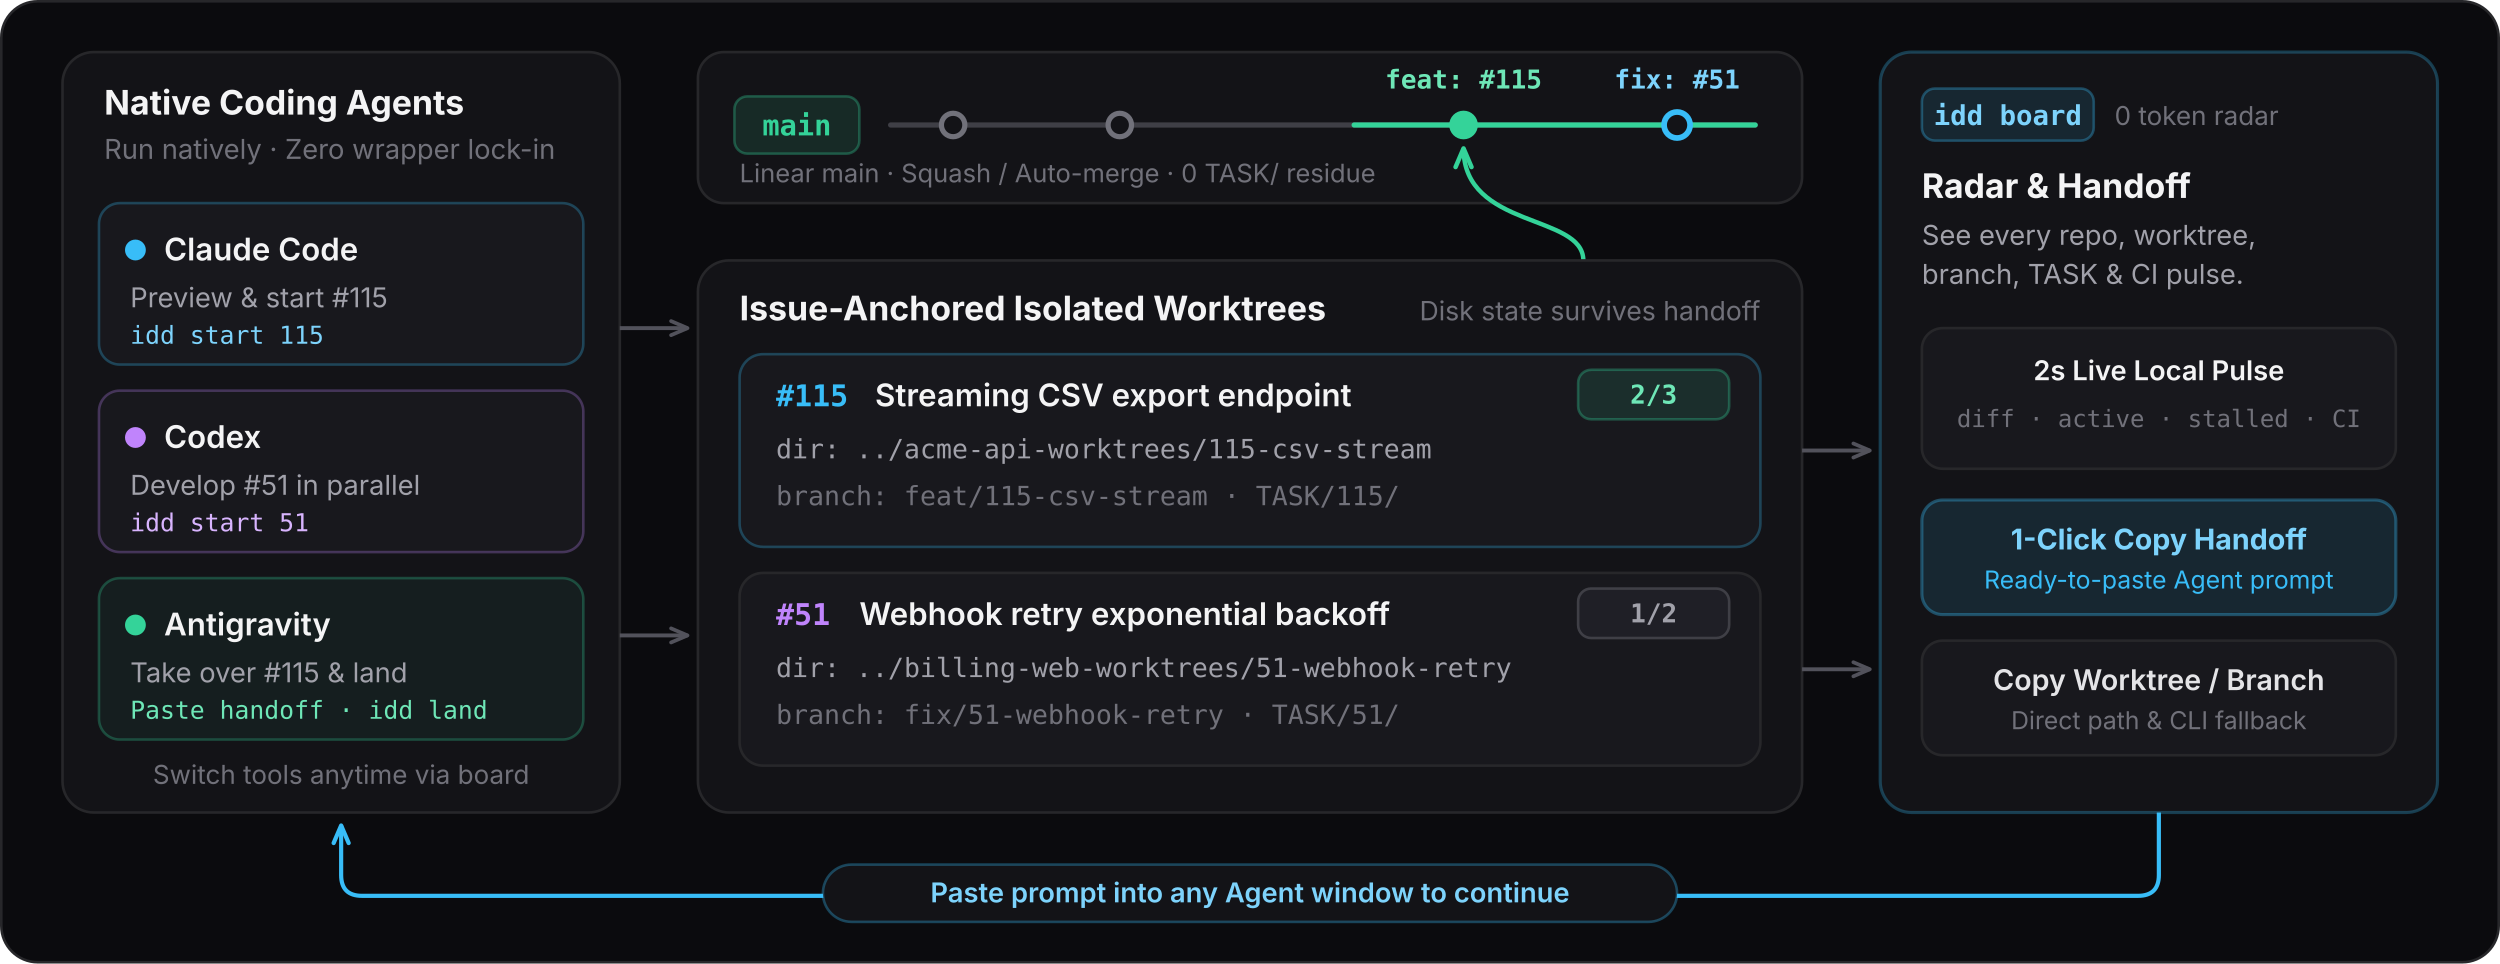
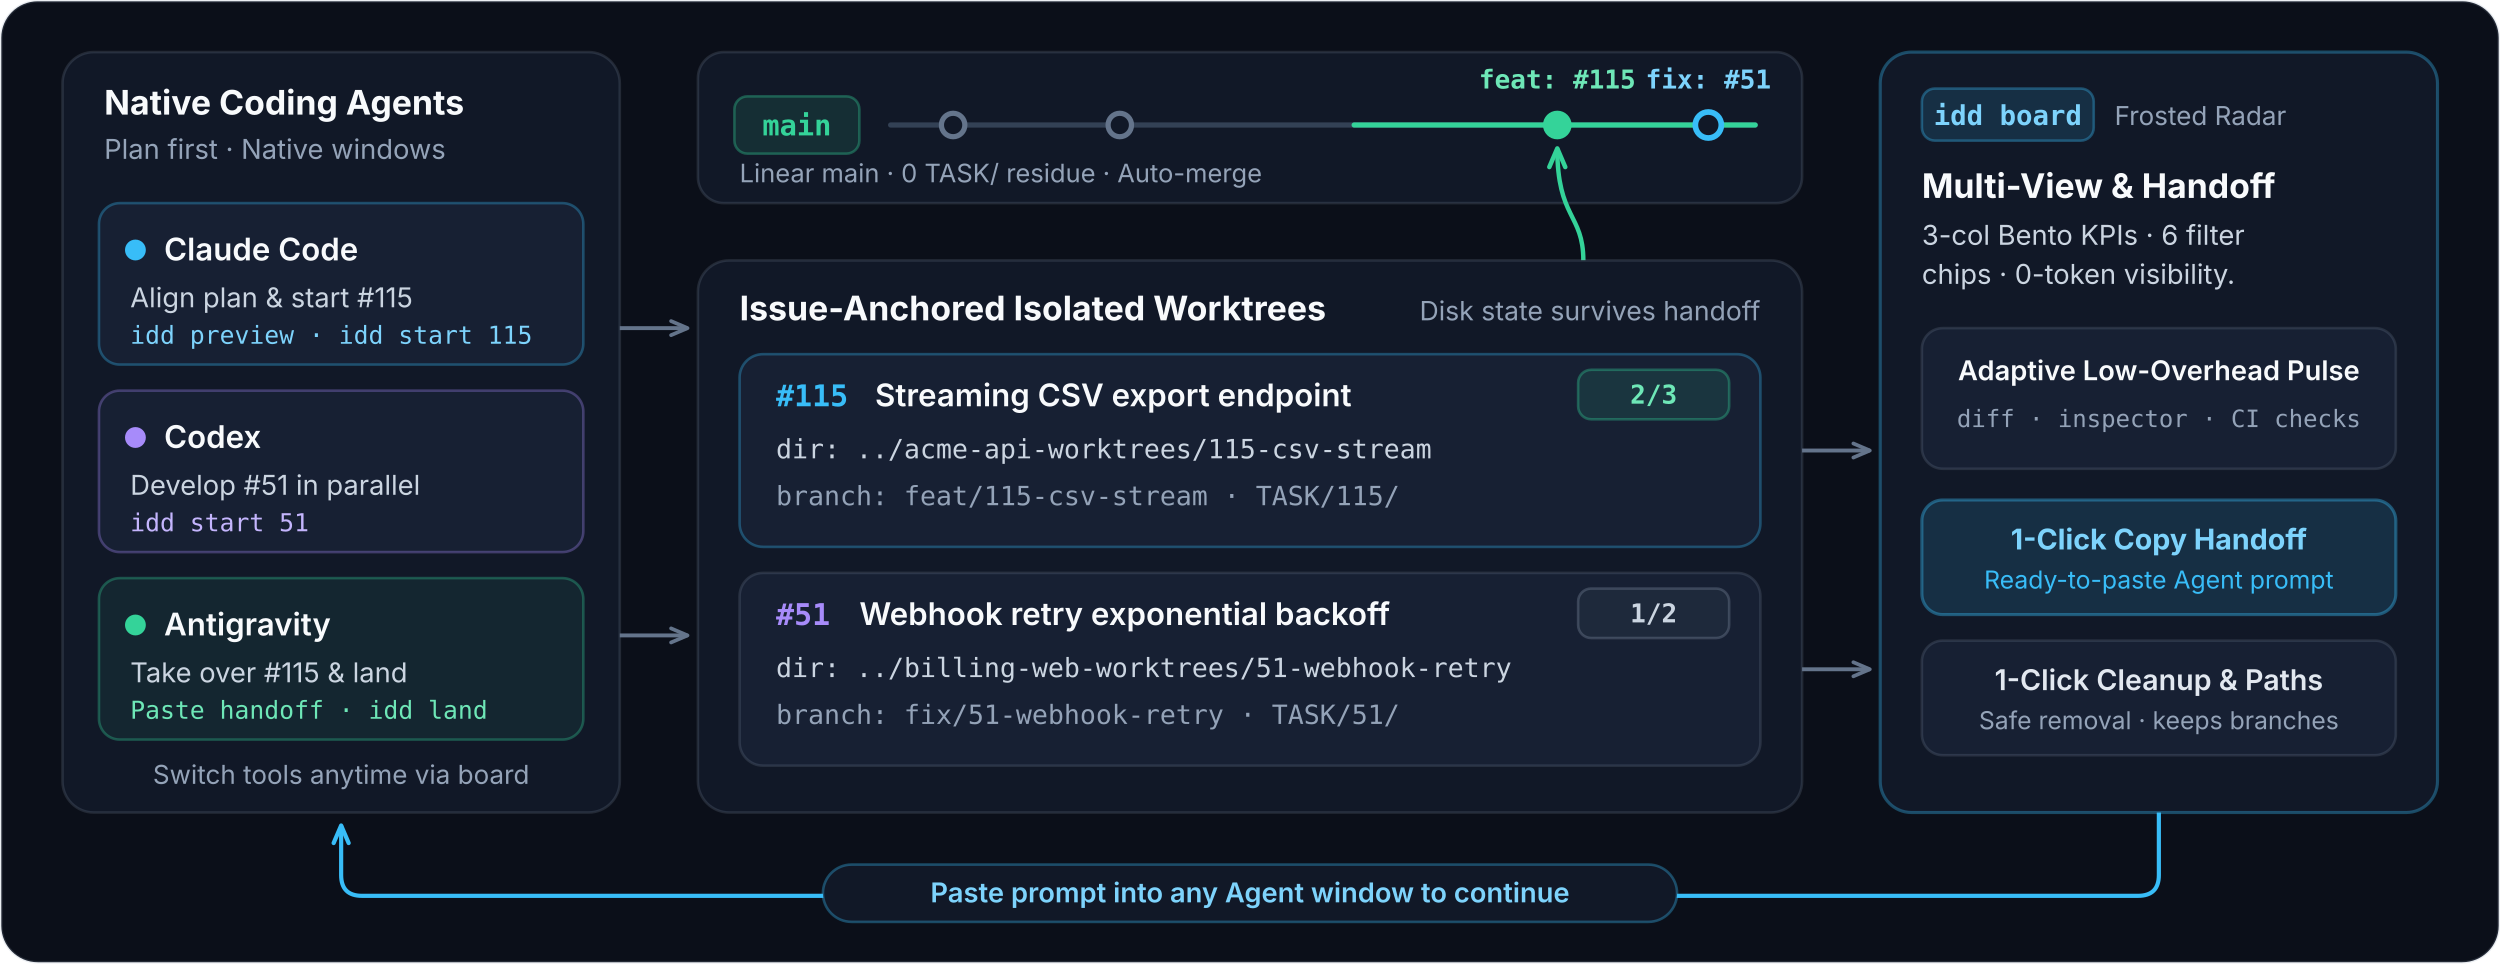
<svg xmlns="http://www.w3.org/2000/svg" viewBox="0 0 960 370" width="100%" role="img" aria-label="IDD Parallel Native Agents and Handoff Architecture (Dark)">
  <defs>
    <marker id="arr-muted-d" viewBox="0 0 10 10" refX="8" refY="5" markerWidth="6" markerHeight="6" orient="auto">
-       <path d="M 1 2 L 8 5 L 1 8" fill="none" stroke="#52525b" stroke-width="1.6" stroke-linecap="round" stroke-linejoin="round" />
+       <path d="M 1 2 L 8 5 L 1 8" fill="none" stroke="#64748b" stroke-width="1.6" stroke-linecap="round" stroke-linejoin="round" />
    </marker>
    <marker id="arr-accent-d" viewBox="0 0 10 10" refX="8" refY="5" markerWidth="6" markerHeight="6" orient="auto">
      <path d="M 1 2 L 8 5 L 1 8" fill="none" stroke="#38bdf8" stroke-width="1.7" stroke-linecap="round" stroke-linejoin="round" />
    </marker>
    <marker id="arr-green-d" viewBox="0 0 10 10" refX="8" refY="5" markerWidth="6" markerHeight="6" orient="auto">
      <path d="M 1 2 L 8 5 L 1 8" fill="none" stroke="#34d399" stroke-width="1.7" stroke-linecap="round" stroke-linejoin="round" />
    </marker>
  </defs>
  <style>
    .sans { font-family: -apple-system, BlinkMacSystemFont, "SF Pro Text", "Inter", "Segoe UI", Helvetica, Arial, sans-serif; }
    .mono { font-family: "SF Mono", ui-monospace, SFMono-Regular, Menlo, Monaco, Consolas, monospace; }
  </style>
-   <rect x="0.5" y="0.5" width="959" height="369" rx="14" fill="#0b0b0e" stroke="#27272a" stroke-width="1" />
-   <rect x="24" y="20" width="214" height="292" rx="12" fill="#131317" stroke="#27272a" stroke-width="1" />
-   <text x="40" y="44" fill="#f4f4f5" font-size="13" font-weight="650" class="sans">Native Coding Agents</text>
-   <text x="40" y="61" fill="#71717a" font-size="10.5" class="sans">Run natively · Zero wrapper lock-in</text>
-   <rect x="38" y="78" width="186" height="62" rx="8" fill="#18181d" stroke="rgba(56,189,248,0.28)" stroke-width="1" />
+   <rect x="0.5" y="0.5" width="959" height="369" rx="14" fill="#0b0f19" stroke="rgba(148,163,184,0.18)" stroke-width="1" />
+   <rect x="24" y="20" width="214" height="292" rx="12" fill="#111827" stroke="rgba(148,163,184,0.18)" stroke-width="1" />
+   <text x="40" y="44" fill="#f8fafc" font-size="13" font-weight="650" class="sans">Native Coding Agents</text>
+   <text x="40" y="61" fill="#94a3b8" font-size="10.5" class="sans">Plan first · Native windows</text>
+   <rect x="38" y="78" width="186" height="62" rx="8" fill="#172033" stroke="rgba(56,189,248,0.32)" stroke-width="1" />
  <circle cx="52" cy="96" r="4" fill="#38bdf8" />
-   <text x="63" y="100" fill="#f4f4f5" font-size="12" font-weight="600" class="sans">Claude Code</text>
-   <text x="50" y="118" fill="#a1a1aa" font-size="10.5" class="sans">Preview &amp; start #115</text>
-   <text x="50" y="132" fill="#7dd3fc" font-size="9.5" class="mono">idd start 115</text>
-   <rect x="38" y="150" width="186" height="62" rx="8" fill="#18181d" stroke="rgba(192,132,252,0.28)" stroke-width="1" />
-   <circle cx="52" cy="168" r="4" fill="#c084fc" />
-   <text x="63" y="172" fill="#f4f4f5" font-size="12" font-weight="600" class="sans">Codex</text>
-   <text x="50" y="190" fill="#a1a1aa" font-size="10.5" class="sans">Develop #51 in parallel</text>
-   <text x="50" y="204" fill="#d8b4fe" font-size="9.5" class="mono">idd start 51</text>
-   <rect x="38" y="222" width="186" height="62" rx="8" fill="rgba(52,211,153,0.06)" stroke="rgba(52,211,153,0.28)" stroke-width="1" />
+   <text x="63" y="100" fill="#f8fafc" font-size="12" font-weight="600" class="sans">Claude Code</text>
+   <text x="50" y="118" fill="#cbd5e1" font-size="10.5" class="sans">Align plan &amp; start #115</text>
+   <text x="50" y="132" fill="#7dd3fc" font-size="9.5" class="mono">idd preview · idd start 115</text>
+   <rect x="38" y="150" width="186" height="62" rx="8" fill="#172033" stroke="rgba(167,139,250,0.32)" stroke-width="1" />
+   <circle cx="52" cy="168" r="4" fill="#a78bfa" />
+   <text x="63" y="172" fill="#f8fafc" font-size="12" font-weight="600" class="sans">Codex</text>
+   <text x="50" y="190" fill="#cbd5e1" font-size="10.5" class="sans">Develop #51 in parallel</text>
+   <text x="50" y="204" fill="#c4b5fd" font-size="9.5" class="mono">idd start 51</text>
+   <rect x="38" y="222" width="186" height="62" rx="8" fill="rgba(52,211,153,0.08)" stroke="rgba(52,211,153,0.32)" stroke-width="1" />
  <circle cx="52" cy="240" r="4" fill="#34d399" />
-   <text x="63" y="244" fill="#f4f4f5" font-size="12" font-weight="600" class="sans">Antigravity</text>
-   <text x="50" y="262" fill="#a1a1aa" font-size="10.5" class="sans">Take over #115 &amp; land</text>
+   <text x="63" y="244" fill="#f8fafc" font-size="12" font-weight="600" class="sans">Antigravity</text>
+   <text x="50" y="262" fill="#cbd5e1" font-size="10.5" class="sans">Take over #115 &amp; land</text>
  <text x="50" y="276" fill="#6ee7b7" font-size="9.5" class="mono">Paste handoff · idd land</text>
-   <text x="131" y="301" text-anchor="middle" fill="#71717a" font-size="10" class="sans">Switch tools anytime via board</text>
-   <line x1="238" y1="126" x2="264" y2="126" stroke="#52525b" stroke-width="1.5" marker-end="url(#arr-muted-d)" />
-   <line x1="238" y1="244" x2="264" y2="244" stroke="#52525b" stroke-width="1.5" marker-end="url(#arr-muted-d)" />
-   <rect x="268" y="20" width="424" height="58" rx="10" fill="#131317" stroke="#27272a" stroke-width="1" />
-   <rect x="282" y="37" width="48" height="22" rx="5" fill="rgba(52,211,153,0.12)" stroke="rgba(52,211,153,0.32)" stroke-width="1" />
+   <text x="131" y="301" text-anchor="middle" fill="#94a3b8" font-size="10" class="sans">Switch tools anytime via board</text>
+   <line x1="238" y1="126" x2="264" y2="126" stroke="#64748b" stroke-width="1.5" marker-end="url(#arr-muted-d)" />
+   <line x1="238" y1="244" x2="264" y2="244" stroke="#64748b" stroke-width="1.5" marker-end="url(#arr-muted-d)" />
+   <rect x="268" y="20" width="424" height="58" rx="10" fill="#111827" stroke="rgba(148,163,184,0.18)" stroke-width="1" />
+   <rect x="282" y="37" width="48" height="22" rx="5" fill="rgba(52,211,153,0.12)" stroke="rgba(52,211,153,0.34)" stroke-width="1" />
  <text x="306" y="52" text-anchor="middle" fill="#34d399" font-size="11" font-weight="600" class="mono">main</text>
-   <line x1="342" y1="48" x2="674" y2="48" stroke="#3f3f46" stroke-width="2" stroke-linecap="round" />
+   <line x1="342" y1="48" x2="674" y2="48" stroke="#334155" stroke-width="2" stroke-linecap="round" />
  <line x1="520" y1="48" x2="674" y2="48" stroke="#34d399" stroke-width="2" stroke-linecap="round" />
-   <circle cx="366" cy="48" r="4.5" fill="#131317" stroke="#71717a" stroke-width="2" />
-   <circle cx="430" cy="48" r="4.5" fill="#131317" stroke="#71717a" stroke-width="2" />
-   <circle cx="562" cy="48" r="5.5" fill="#34d399" />
-   <text x="562" y="34" text-anchor="middle" fill="#6ee7b7" font-size="10" font-weight="600" class="mono">feat: #115</text>
-   <circle cx="644" cy="48" r="5" fill="#131317" stroke="#38bdf8" stroke-width="2.2" />
-   <text x="644" y="34" text-anchor="middle" fill="#7dd3fc" font-size="10" font-weight="600" class="mono">fix: #51</text>
-   <text x="284" y="70" fill="#71717a" font-size="9.8" class="sans">Linear main · Squash / Auto-merge · 0 TASK/ residue</text>
-   <path d="M 608 100 C 608 82, 562 88, 562 57" fill="none" stroke="#34d399" stroke-width="1.7" marker-end="url(#arr-green-d)" />
-   <rect x="268" y="100" width="424" height="212" rx="12" fill="#131317" stroke="#27272a" stroke-width="1" />
-   <text x="284" y="123" fill="#f4f4f5" font-size="13" font-weight="650" class="sans">Issue-Anchored Isolated Worktrees</text>
-   <text x="676" y="123" text-anchor="end" fill="#71717a" font-size="10.2" class="sans">Disk state survives handoff</text>
-   <rect x="284" y="136" width="392" height="74" rx="9" fill="#18181d" stroke="rgba(56,189,248,0.28)" stroke-width="1" />
+   <circle cx="366" cy="48" r="4.5" fill="#111827" stroke="#64748b" stroke-width="2" />
+   <circle cx="430" cy="48" r="4.5" fill="#111827" stroke="#64748b" stroke-width="2" />
+   <circle cx="598" cy="48" r="5.5" fill="#34d399" />
+   <text x="598" y="34" text-anchor="middle" fill="#6ee7b7" font-size="10" font-weight="600" class="mono">feat: #115</text>
+   <circle cx="656" cy="48" r="5" fill="#111827" stroke="#38bdf8" stroke-width="2.2" />
+   <text x="656" y="34" text-anchor="middle" fill="#7dd3fc" font-size="10" font-weight="600" class="mono">fix: #51</text>
+   <text x="284" y="70" fill="#94a3b8" font-size="9.8" class="sans">Linear main · 0 TASK/ residue · Auto-merge</text>
+   <path d="M 608 100 C 608 82, 598 84, 598 57" fill="none" stroke="#34d399" stroke-width="1.7" marker-end="url(#arr-green-d)" />
+   <rect x="268" y="100" width="424" height="212" rx="12" fill="#111827" stroke="rgba(148,163,184,0.18)" stroke-width="1" />
+   <text x="284" y="123" fill="#f8fafc" font-size="13" font-weight="650" class="sans">Issue-Anchored Isolated Worktrees</text>
+   <text x="676" y="123" text-anchor="end" fill="#94a3b8" font-size="10.2" class="sans">Disk state survives handoff</text>
+   <rect x="284" y="136" width="392" height="74" rx="9" fill="#172033" stroke="rgba(56,189,248,0.32)" stroke-width="1" />
  <text x="298" y="156" fill="#38bdf8" font-size="11.5" font-weight="650" class="mono">#115</text>
-   <text x="336" y="156" fill="#f4f4f5" font-size="12" font-weight="600" class="sans">Streaming CSV export endpoint</text>
-   <rect x="606" y="142" width="58" height="19" rx="5" fill="rgba(52,211,153,0.12)" stroke="rgba(52,211,153,0.32)" stroke-width="1" />
+   <text x="336" y="156" fill="#f8fafc" font-size="12" font-weight="600" class="sans">Streaming CSV export endpoint</text>
+   <rect x="606" y="142" width="58" height="19" rx="5" fill="rgba(52,211,153,0.12)" stroke="rgba(52,211,153,0.34)" stroke-width="1" />
  <text x="635" y="155" text-anchor="middle" fill="#6ee7b7" font-size="10" font-weight="600" class="mono">2/3</text>
-   <text x="298" y="176" fill="#a1a1aa" font-size="10.2" class="mono">dir: ../acme-api-worktrees/115-csv-stream</text>
-   <text x="298" y="194" fill="#71717a" font-size="10.2" class="mono">branch: feat/115-csv-stream  ·  TASK/115/</text>
-   <rect x="284" y="220" width="392" height="74" rx="9" fill="#18181d" stroke="#27272a" stroke-width="1" />
-   <text x="298" y="240" fill="#c084fc" font-size="11.5" font-weight="650" class="mono">#51</text>
-   <text x="330" y="240" fill="#f4f4f5" font-size="12" font-weight="600" class="sans">Webhook retry exponential backoff</text>
-   <rect x="606" y="226" width="58" height="19" rx="5" fill="#1f1f26" stroke="#3f3f46" stroke-width="1" />
-   <text x="635" y="239" text-anchor="middle" fill="#a1a1aa" font-size="10" font-weight="600" class="mono">1/2</text>
-   <text x="298" y="260" fill="#a1a1aa" font-size="10.2" class="mono">dir: ../billing-web-worktrees/51-webhook-retry</text>
-   <text x="298" y="278" fill="#71717a" font-size="10.2" class="mono">branch: fix/51-webhook-retry  ·  TASK/51/</text>
-   <line x1="692" y1="173" x2="718" y2="173" stroke="#52525b" stroke-width="1.5" marker-end="url(#arr-muted-d)" />
-   <line x1="692" y1="257" x2="718" y2="257" stroke="#52525b" stroke-width="1.5" marker-end="url(#arr-muted-d)" />
-   <rect x="722" y="20" width="214" height="292" rx="12" fill="#131317" stroke="rgba(56,189,248,0.28)" stroke-width="1.2" />
-   <rect x="738" y="34" width="66" height="20" rx="5" fill="rgba(56,189,248,0.12)" stroke="rgba(56,189,248,0.32)" stroke-width="1" />
+   <text x="298" y="176" fill="#cbd5e1" font-size="10.2" class="mono">dir: ../acme-api-worktrees/115-csv-stream</text>
+   <text x="298" y="194" fill="#94a3b8" font-size="10.2" class="mono">branch: feat/115-csv-stream  ·  TASK/115/</text>
+   <rect x="284" y="220" width="392" height="74" rx="9" fill="#172033" stroke="rgba(148,163,184,0.18)" stroke-width="1" />
+   <text x="298" y="240" fill="#a78bfa" font-size="11.5" font-weight="650" class="mono">#51</text>
+   <text x="330" y="240" fill="#f8fafc" font-size="12" font-weight="600" class="sans">Webhook retry exponential backoff</text>
+   <rect x="606" y="226" width="58" height="19" rx="5" fill="#1e293b" stroke="rgba(148,163,184,0.28)" stroke-width="1" />
+   <text x="635" y="239" text-anchor="middle" fill="#cbd5e1" font-size="10" font-weight="600" class="mono">1/2</text>
+   <text x="298" y="260" fill="#cbd5e1" font-size="10.2" class="mono">dir: ../billing-web-worktrees/51-webhook-retry</text>
+   <text x="298" y="278" fill="#94a3b8" font-size="10.2" class="mono">branch: fix/51-webhook-retry  ·  TASK/51/</text>
+   <line x1="692" y1="173" x2="718" y2="173" stroke="#64748b" stroke-width="1.5" marker-end="url(#arr-muted-d)" />
+   <line x1="692" y1="257" x2="718" y2="257" stroke="#64748b" stroke-width="1.5" marker-end="url(#arr-muted-d)" />
+   <rect x="722" y="20" width="214" height="292" rx="12" fill="#111827" stroke="rgba(56,189,248,0.34)" stroke-width="1.2" />
+   <rect x="738" y="34" width="66" height="20" rx="5" fill="rgba(56,189,248,0.14)" stroke="rgba(56,189,248,0.34)" stroke-width="1" />
  <text x="771" y="48" text-anchor="middle" fill="#7dd3fc" font-size="10.5" font-weight="650" class="mono">idd board</text>
-   <text x="812" y="48" fill="#71717a" font-size="10" class="sans">0 token radar</text>
-   <text x="738" y="76" fill="#f4f4f5" font-size="13" font-weight="650" class="sans">Radar &amp; Handoff</text>
-   <text x="738" y="94" fill="#a1a1aa" font-size="10.5" class="sans">See every repo, worktree,</text>
-   <text x="738" y="109" fill="#a1a1aa" font-size="10.5" class="sans">branch, TASK &amp; CI pulse.</text>
-   <rect x="738" y="126" width="182" height="54" rx="8" fill="#18181d" stroke="#27272a" stroke-width="1" />
-   <text x="829" y="146" text-anchor="middle" fill="#f4f4f5" font-size="10.5" font-weight="600" class="sans">2s Live Local Pulse</text>
-   <text x="829" y="164" text-anchor="middle" fill="#71717a" font-size="9.2" class="mono">diff · active · stalled · CI</text>
-   <rect x="738" y="192" width="182" height="44" rx="8" fill="rgba(56,189,248,0.12)" stroke="rgba(56,189,248,0.34)" stroke-width="1.2" />
+   <text x="812" y="48" fill="#94a3b8" font-size="10" class="sans">Frosted Radar</text>
+   <text x="738" y="76" fill="#f8fafc" font-size="13" font-weight="650" class="sans">Multi-View &amp; Handoff</text>
+   <text x="738" y="94" fill="#cbd5e1" font-size="10.5" class="sans">3-col Bento KPIs · 6 filter</text>
+   <text x="738" y="109" fill="#cbd5e1" font-size="10.5" class="sans">chips · 0-token visibility.</text>
+   <rect x="738" y="126" width="182" height="54" rx="8" fill="#172033" stroke="rgba(148,163,184,0.18)" stroke-width="1" />
+   <text x="829" y="146" text-anchor="middle" fill="#f8fafc" font-size="10.5" font-weight="600" class="sans">Adaptive Low-Overhead Pulse</text>
+   <text x="829" y="164" text-anchor="middle" fill="#94a3b8" font-size="9.2" class="mono">diff · inspector · CI checks</text>
+   <rect x="738" y="192" width="182" height="44" rx="8" fill="rgba(56,189,248,0.14)" stroke="rgba(56,189,248,0.38)" stroke-width="1.2" />
  <text x="829" y="211" text-anchor="middle" fill="#7dd3fc" font-size="11" font-weight="650" class="sans">1-Click Copy Handoff</text>
  <text x="829" y="226" text-anchor="middle" fill="#38bdf8" font-size="9.5" class="sans">Ready-to-paste Agent prompt</text>
-   <rect x="738" y="246" width="182" height="44" rx="8" fill="#18181d" stroke="#27272a" stroke-width="1" />
-   <text x="829" y="265" text-anchor="middle" fill="#e4e4e7" font-size="11" font-weight="600" class="sans">Copy Worktree / Branch</text>
-   <text x="829" y="280" text-anchor="middle" fill="#71717a" font-size="9.5" class="sans">Direct path &amp; CLI fallback</text>
+   <rect x="738" y="246" width="182" height="44" rx="8" fill="#172033" stroke="rgba(148,163,184,0.18)" stroke-width="1" />
+   <text x="829" y="265" text-anchor="middle" fill="#e2e8f0" font-size="11" font-weight="600" class="sans">1-Click Cleanup &amp; Paths</text>
+   <text x="829" y="280" text-anchor="middle" fill="#94a3b8" font-size="9.5" class="sans">Safe removal · keeps branches</text>
  <path d="M 829 312 L 829 336 Q 829 344 821 344 L 139 344 Q 131 344 131 336 L 131 317" fill="none" stroke="#38bdf8" stroke-width="1.6" marker-end="url(#arr-accent-d)" />
-   <rect x="316" y="332" width="328" height="22" rx="11" fill="#131317" stroke="rgba(56,189,248,0.32)" stroke-width="1" />
+   <rect x="316" y="332" width="328" height="22" rx="11" fill="#111827" stroke="rgba(56,189,248,0.34)" stroke-width="1" />
  <text x="480" y="346.5" text-anchor="middle" fill="#7dd3fc" font-size="10.5" font-weight="600" class="sans">Paste prompt into any Agent window to continue</text>
</svg>
